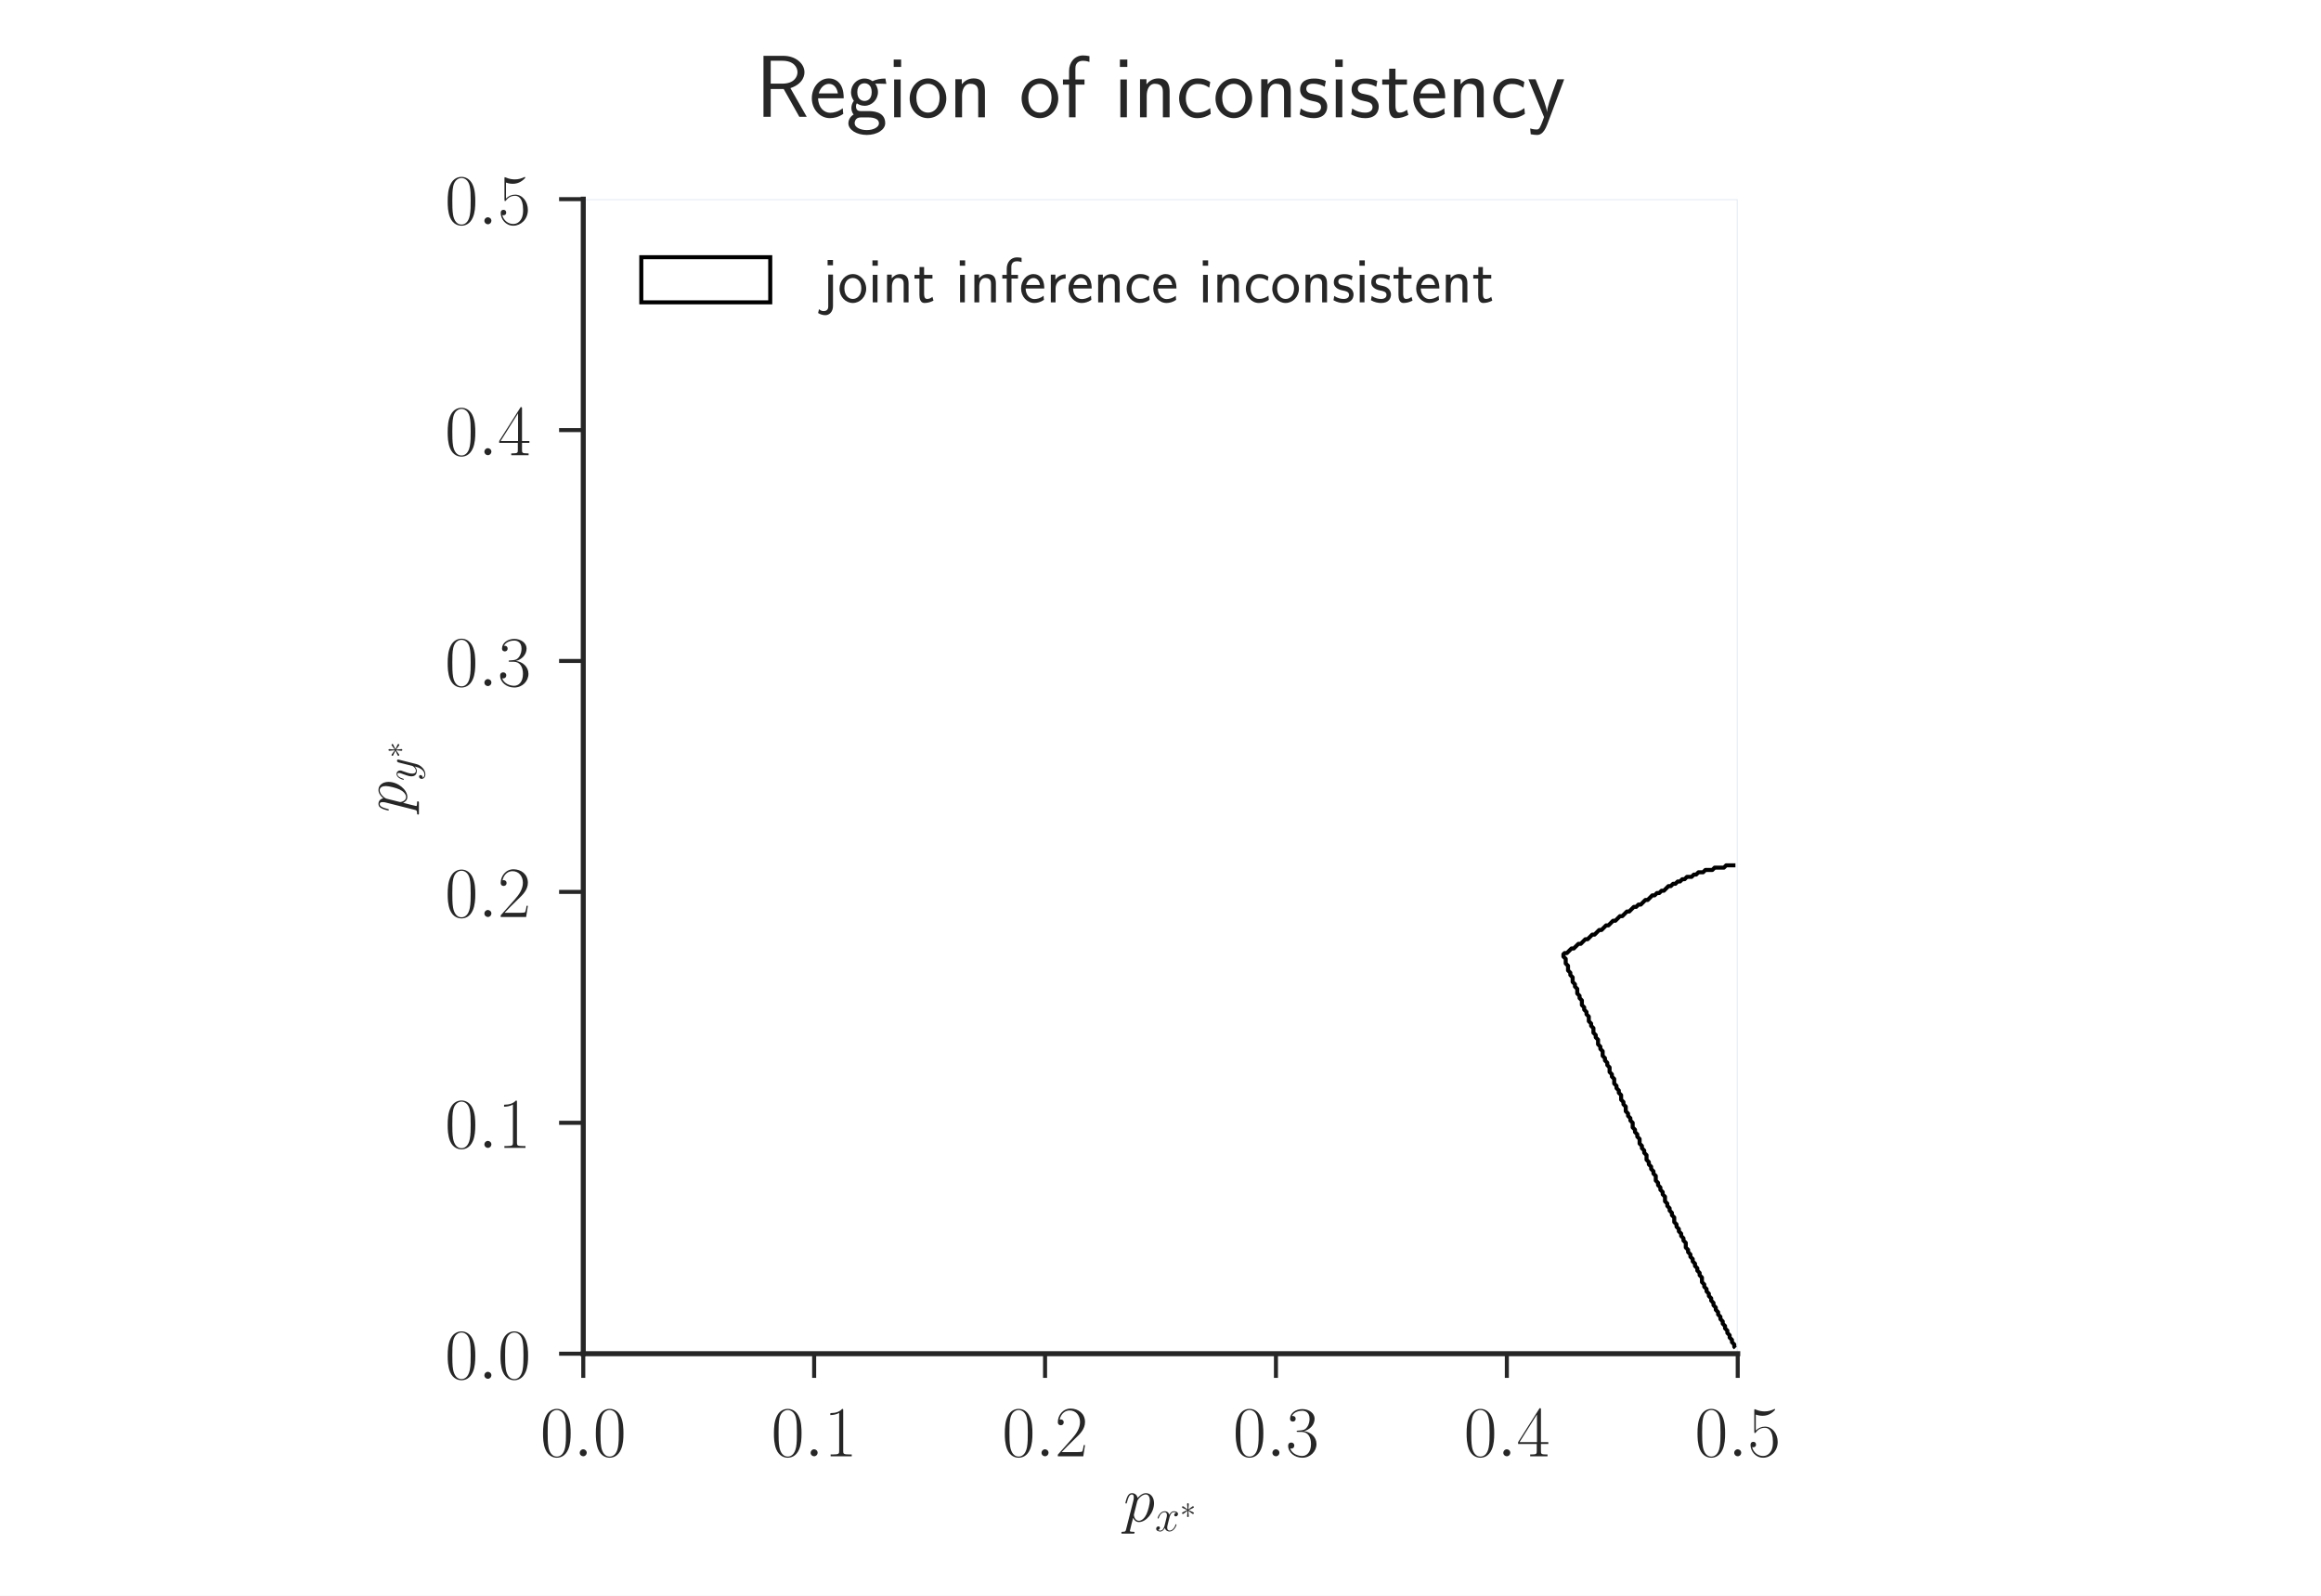
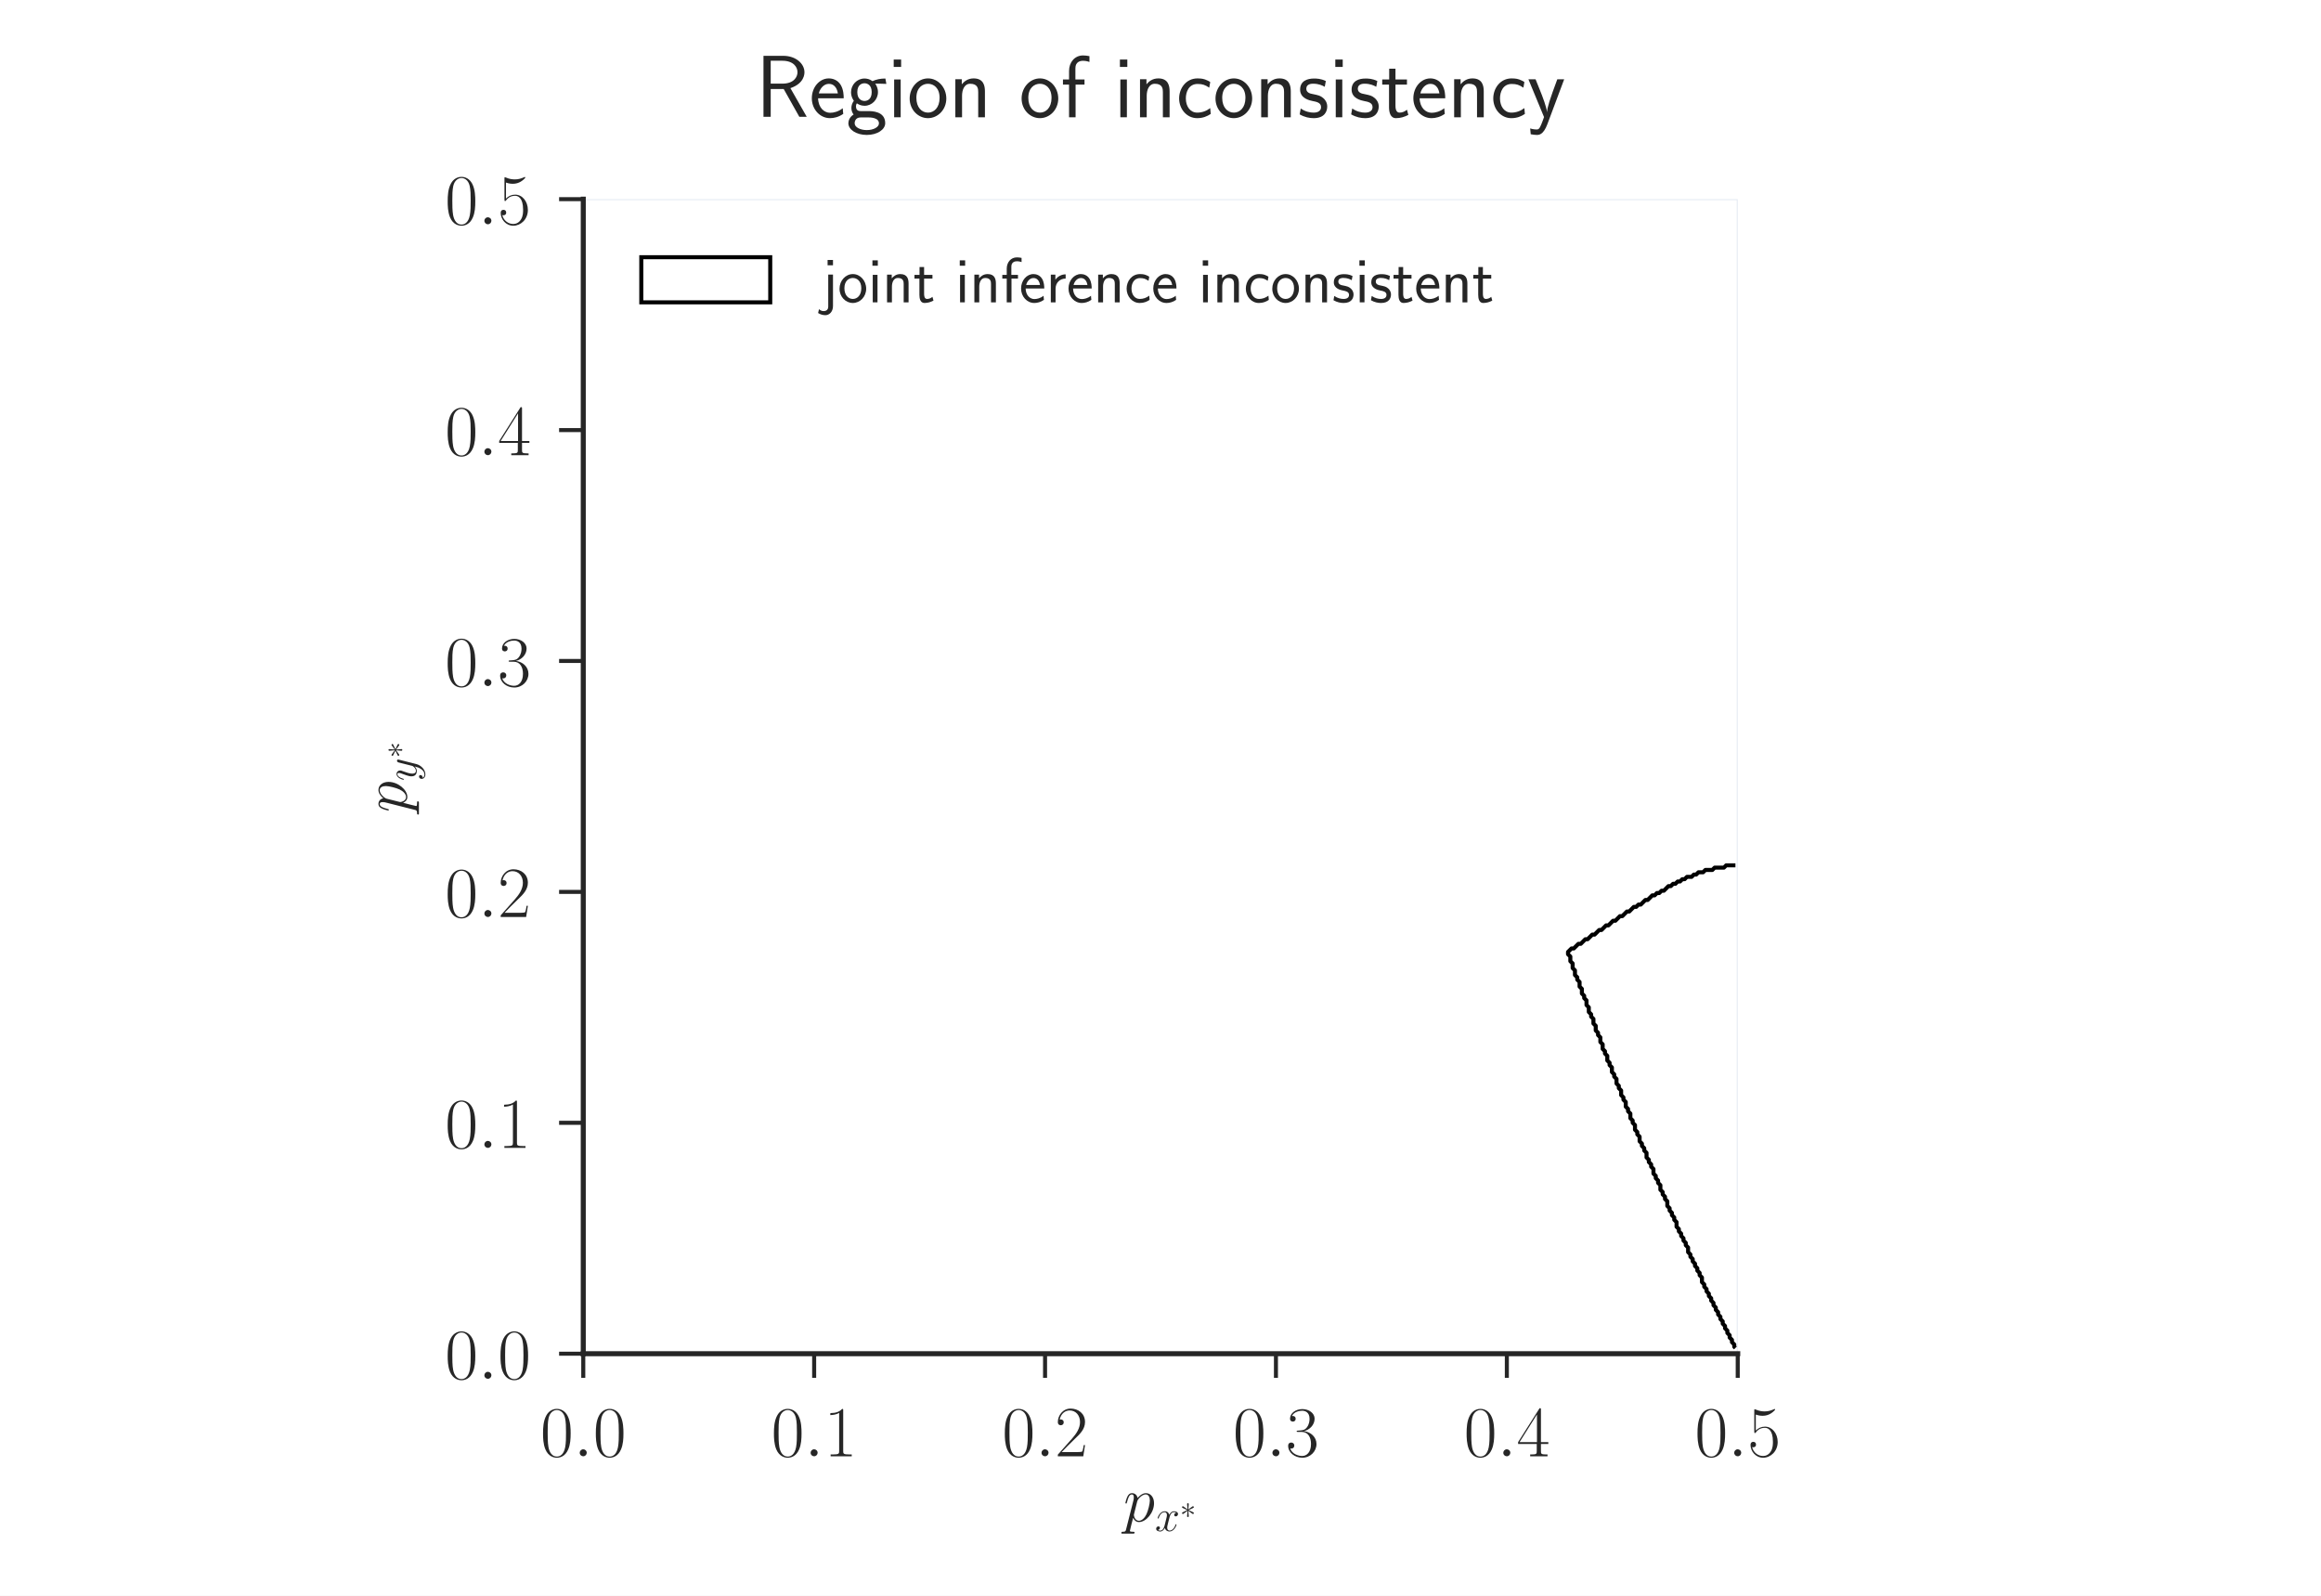
<svg xmlns="http://www.w3.org/2000/svg" xmlns:xlink="http://www.w3.org/1999/xlink" height="396pt" version="1.1" viewBox="0 0 576 396" width="576pt">
  <defs>
    <style type="text/css">
*{stroke-linecap:butt;stroke-linejoin:round;}
  </style>
  </defs>
  <g id="figure_1">
    <g id="patch_1">
      <path d="M 0 396  L 576 396  L 576 0  L 0 0  z " style="fill:#ffffff;" />
    </g>
    <g id="axes_1">
      <g id="patch_2">
        <path d="M 144.749 335.93  L 431.251 335.93  L 431.251 49.427  L 144.749 49.427  z " style="fill:#ffffff;" />
      </g>
      <g id="matplotlib.axis_1">
        <g id="xtick_1">
          <g id="line2d_1">
            <defs>
-               <path d="M 0 0  L 0 6  " id="mfdb7113084" style="stroke:#262626;" />
-             </defs>
-             <g>
-               <use style="fill:#262626;stroke:#262626;" x="144.749" xlink:href="#mfdb7113084" y="335.93" />
+               <path d="M 0 0  L 0 6  " id="md1cbbf66f1" style="stroke:#262626;" />
+             </defs>
+             <g>
+               <use style="fill:#262626;stroke:#262626;" x="144.749" xlink:href="#md1cbbf66f1" y="335.93" />
            </g>
          </g>
          <g id="text_1">
            <defs>
              <path d="M 42 31.641  C 42 37.75 41.906 48.125 37.703 56.109  C 34 63.109 28.094 65.594 22.906 65.594  C 18.094 65.594 12 63.406 8.203 56.203  C 4.203 48.719 3.797 39.438 3.797 31.641  C 3.797 25.953 3.906 17.281 7 9.672  C 11.297 -0.609 19 -2 22.906 -2  C 27.5 -2 34.5 -0.109 38.594 9.375  C 41.594 16.281 42 24.359 42 31.641  M 22.906 -0.406  C 16.5 -0.406 12.703 5.078 11.297 12.688  C 10.203 18.562 10.203 27.156 10.203 32.75  C 10.203 40.438 10.203 46.828 11.5 52.922  C 13.406 61.391 19 64 22.906 64  C 27 64 32.297 61.297 34.203 53.125  C 35.5 47.438 35.594 40.734 35.594 32.75  C 35.594 26.25 35.594 18.266 34.406 12.375  C 32.297 1.484 26.406 -0.406 22.906 -0.406  " id="CMR17-48" />
              <path d="M 18.406 4.797  C 18.406 7.688 16 9.672 13.594 9.672  C 10.703 9.672 8.703 7.281 8.703 4.891  C 8.703 2 11.094 0 13.5 0  C 16.406 0 18.406 2.391 18.406 4.797  " id="CMMI12-58" />
            </defs>
            <g style="fill:#262626;" transform="translate(134.0855 361.3829)scale(0.18 -0.18)">
              <use transform="scale(0.996264)" xlink:href="#CMR17-48" />
              <use transform="translate(45.69048 0)scale(0.996264)" xlink:href="#CMMI12-58" />
              <use transform="translate(72.78765 0)scale(0.996264)" xlink:href="#CMR17-48" />
            </g>
          </g>
        </g>
        <g id="xtick_2">
          <g id="line2d_2">
            <g>
-               <use style="fill:#262626;stroke:#262626;" x="202.049" xlink:href="#mfdb7113084" y="335.93" />
+               <use style="fill:#262626;stroke:#262626;" x="202.049" xlink:href="#md1cbbf66f1" y="335.93" />
            </g>
          </g>
          <g id="text_2">
            <defs>
              <path d="M 26.594 63.406  C 26.594 65.5 26.5 65.5 25.094 65.5  C 21.203 61.188 15.297 59.797 9.703 59.797  C 9.406 59.797 8.906 59.797 8.797 59.5  C 8.703 59.297 8.703 59.094 8.703 57  C 11.797 57 17 57.594 21 59.984  L 21 7.203  C 21 3.688 20.797 2.5 12.203 2.5  L 9.203 2.5  L 9.203 0  C 14 0 19 0 23.797 0  C 28.594 0 33.594 0 38.406 0  L 38.406 2.5  L 35.406 2.5  C 26.797 2.5 26.594 3.594 26.594 7.156  z " id="CMR17-49" />
            </defs>
            <g style="fill:#262626;" transform="translate(191.3861 361.3829)scale(0.18 -0.18)">
              <use transform="scale(0.996264)" xlink:href="#CMR17-48" />
              <use transform="translate(45.69048 0)scale(0.996264)" xlink:href="#CMMI12-58" />
              <use transform="translate(72.78765 0)scale(0.996264)" xlink:href="#CMR17-49" />
            </g>
          </g>
        </g>
        <g id="xtick_3">
          <g id="line2d_3">
            <g>
-               <use style="fill:#262626;stroke:#262626;" x="259.35" xlink:href="#mfdb7113084" y="335.93" />
+               <use style="fill:#262626;stroke:#262626;" x="259.35" xlink:href="#md1cbbf66f1" y="335.93" />
            </g>
          </g>
          <g id="text_3">
            <defs>
              <path d="M 41.703 15.453  L 39.906 15.453  C 38.906 8.375 38.094 7.172 37.703 6.562  C 37.203 5.766 30 5.766 28.594 5.766  L 9.406 5.766  C 13 9.672 20 16.75 28.5 24.953  C 34.594 30.734 41.703 37.531 41.703 47.422  C 41.703 59.219 32.297 66 21.797 66  C 10.797 66 4.094 56.312 4.094 47.344  C 4.094 43.438 7 42.938 8.203 42.938  C 9.203 42.938 12.203 43.547 12.203 47.031  C 12.203 50.109 9.594 51 8.203 51  C 7.594 51 7 50.906 6.594 50.703  C 8.5 59.219 14.297 63.406 20.406 63.406  C 29.094 63.406 34.797 56.516 34.797 47.422  C 34.797 38.734 29.703 31.25 24 24.75  L 4.094 2.281  L 4.094 0  L 39.297 0  z " id="CMR17-50" />
            </defs>
            <g style="fill:#262626;" transform="translate(248.6867 361.3829)scale(0.18 -0.18)">
              <use transform="scale(0.996264)" xlink:href="#CMR17-48" />
              <use transform="translate(45.69048 0)scale(0.996264)" xlink:href="#CMMI12-58" />
              <use transform="translate(72.78765 0)scale(0.996264)" xlink:href="#CMR17-50" />
            </g>
          </g>
        </g>
        <g id="xtick_4">
          <g id="line2d_4">
            <g>
-               <use style="fill:#262626;stroke:#262626;" x="316.65" xlink:href="#mfdb7113084" y="335.93" />
+               <use style="fill:#262626;stroke:#262626;" x="316.65" xlink:href="#md1cbbf66f1" y="335.93" />
            </g>
          </g>
          <g id="text_4">
            <defs>
              <path d="M 22.094 33.703  C 31 33.703 34.906 25.969 34.906 17.031  C 34.906 5 28.5 0.391 22.703 0.391  C 17.406 0.391 8.797 3.031 6.094 10.828  C 6.594 10.625 7.094 10.625 7.594 10.625  C 10 10.625 11.797 12.219 11.797 14.812  C 11.797 17.703 9.594 19 7.594 19  C 5.906 19 3.297 18.203 3.297 14.469  C 3.297 5.234 12.297 -2 22.906 -2  C 34 -2 42.5 6.719 42.5 16.953  C 42.5 26.672 34.5 33.703 25 34.797  C 32.594 36.375 39.906 43.062 39.906 52.016  C 39.906 59.688 32 65.297 23 65.297  C 13.906 65.297 5.906 59.828 5.906 52.016  C 5.906 48.594 8.5 48 9.797 48  C 11.906 48 13.703 49.297 13.703 51.891  C 13.703 54.469 11.906 55.766 9.797 55.766  C 9.406 55.766 8.906 55.766 8.5 55.578  C 11.406 61.859 19.297 63 22.797 63  C 26.297 63 32.906 61.328 32.906 51.875  C 32.906 49.109 32.5 44.188 29.094 39.844  C 26.094 36 22.703 36 19.406 35.688  C 18.906 35.688 16.594 35.453 16.203 35.453  C 15.5 35.359 15.094 35.266 15.094 34.5  C 15.094 33.797 15.203 33.703 17.203 33.703  z " id="CMR17-51" />
            </defs>
            <g style="fill:#262626;" transform="translate(305.9873 361.3829)scale(0.18 -0.18)">
              <use transform="scale(0.996264)" xlink:href="#CMR17-48" />
              <use transform="translate(45.69048 0)scale(0.996264)" xlink:href="#CMMI12-58" />
              <use transform="translate(72.78765 0)scale(0.996264)" xlink:href="#CMR17-51" />
            </g>
          </g>
        </g>
        <g id="xtick_5">
          <g id="line2d_5">
            <g>
-               <use style="fill:#262626;stroke:#262626;" x="373.951" xlink:href="#mfdb7113084" y="335.93" />
+               <use style="fill:#262626;stroke:#262626;" x="373.951" xlink:href="#md1cbbf66f1" y="335.93" />
            </g>
          </g>
          <g id="text_5">
            <defs>
              <path d="M 33.594 64.406  C 33.594 66.5 33.5 66.5 31.703 66.5  L 2 19.594  L 2 17  L 27.797 17  L 27.797 7.141  C 27.797 3.5 27.594 2.5 20.594 2.5  L 18.703 2.5  L 18.703 0  C 21.906 0 27.297 0 30.703 0  C 34.094 0 39.5 0 42.703 0  L 42.703 2.5  L 40.797 2.5  C 33.797 2.5 33.594 3.5 33.594 7.141  L 33.594 17  L 43.797 17  L 43.797 19.594  L 33.594 19.594  z M 28.094 57.859  L 28.094 19.594  L 4 19.594  z " id="CMR17-52" />
            </defs>
            <g style="fill:#262626;" transform="translate(363.2878 361.3829)scale(0.18 -0.18)">
              <use transform="scale(0.996264)" xlink:href="#CMR17-48" />
              <use transform="translate(45.69048 0)scale(0.996264)" xlink:href="#CMMI12-58" />
              <use transform="translate(72.78765 0)scale(0.996264)" xlink:href="#CMR17-52" />
            </g>
          </g>
        </g>
        <g id="xtick_6">
          <g id="line2d_6">
            <g>
-               <use style="fill:#262626;stroke:#262626;" x="431.251" xlink:href="#mfdb7113084" y="335.93" />
+               <use style="fill:#262626;stroke:#262626;" x="431.251" xlink:href="#md1cbbf66f1" y="335.93" />
            </g>
          </g>
          <g id="text_6">
            <defs>
              <path d="M 11.406 57.688  C 12.406 57.281 16.5 56 20.703 56  C 30 56 35.094 61.109 38 64.062  C 38 64.953 38 65.5 37.406 65.5  C 37.297 65.5 37.094 65.5 36.297 65.047  C 32.797 63.406 28.703 62.078 23.703 62.078  C 20.703 62.078 16.203 62.484 11.297 64.672  C 10.203 65.172 10 65.172 9.906 65.172  C 9.406 65.172 9.297 65.062 9.297 63.078  L 9.297 34.422  C 9.297 32.641 9.297 32.141 10.297 32.141  C 10.797 32.141 11 32.344 11.5 33.031  C 14.703 37.516 19.094 39.406 24.094 39.406  C 27.594 39.406 35.094 37.219 35.094 20.141  C 35.094 16.953 35.094 11.172 32.094 6.578  C 29.594 2.484 25.703 0.391 21.406 0.391  C 14.797 0.391 8.094 5 6.297 12.719  C 6.703 12.609 7.5 12.422 7.906 12.422  C 9.203 12.422 11.703 13.125 11.703 16.219  C 11.703 18.906 9.797 20 7.906 20  C 5.594 20 4.094 18.594 4.094 15.797  C 4.094 7.094 11 -2 21.594 -2  C 31.906 -2 41.703 6.875 41.703 19.75  C 41.703 31.719 33.906 41 24.203 41  C 19.094 41 14.797 39.109 11.406 35.531  z " id="CMR17-53" />
            </defs>
            <g style="fill:#262626;" transform="translate(420.5884 361.3829)scale(0.18 -0.18)">
              <use transform="scale(0.996264)" xlink:href="#CMR17-48" />
              <use transform="translate(45.69048 0)scale(0.996264)" xlink:href="#CMMI12-58" />
              <use transform="translate(72.78765 0)scale(0.996264)" xlink:href="#CMR17-53" />
            </g>
          </g>
        </g>
        <g id="text_7">
          <defs>
            <path d="M 4.297 -12.328  C 3.594 -15.312 3.203 -16.109 -0.906 -16.109  C -2.094 -16.109 -3.094 -16.109 -3.094 -18  C -3.094 -18.203 -3 -19 -1.906 -19  C -0.594 -19 0.797 -19 2.094 -19  L 6.406 -19  C 8.5 -19 13.594 -19 15.703 -19  C 16.297 -19 17.5 -19 17.5 -17.203  C 17.5 -16.109 16.797 -16.109 15.094 -16.109  C 10.5 -16.109 10.203 -15.422 10.203 -14.641  C 10.203 -13.453 14.703 3.422 15.297 5.688  C 16.406 2.891 19.094 -1 24.297 -1  C 35.594 -1 47.797 13.672 47.797 28.344  C 47.797 37.516 42.594 44 35.094 44  C 28.703 44 23.297 37.812 22.203 36.422  C 21.406 41.406 17.5 44 13.5 44  C 10.594 44 8.297 42.609 6.406 38.812  C 4.594 35.219 3.203 29.141 3.203 28.734  C 3.203 28.344 3.594 27.844 4.297 27.844  C 5.094 27.844 5.203 27.938 5.797 30.234  C 7.297 36.125 9.203 42.016 13.203 42.016  C 15.5 42.016 16.297 40.422 16.297 37.453  C 16.297 35.078 16 34.078 15.594 32.297  z M 21.594 31.141  C 22.297 33.922 25.094 36.828 26.703 38.219  C 27.797 39.219 31.094 42.016 34.906 42.016  C 39.297 42.016 41.297 37.625 41.297 32.438  C 41.297 27.641 38.5 16.359 36 11.172  C 33.5 5.781 28.906 1 24.297 1  C 17.5 1 16.406 9.578 16.406 9.984  C 16.406 10.281 16.594 11.078 16.703 11.578  z " id="CMMI12-112" />
            <path d="M 47.406 40.719  C 44.203 40.109 43 37.719 43 35.828  C 43 33.422 44.906 32.625 46.297 32.625  C 49.297 32.625 51.406 35.219 51.406 37.922  C 51.406 42.109 46.594 44 42.406 44  C 36.297 44 32.906 38.016 32 36.125  C 29.703 44 23.5 44 21.703 44  C 11.5 44 6.094 30.938 6.094 28.734  C 6.094 28.344 6.5 27.844 7.203 27.844  C 8 27.844 8.203 28.438 8.406 28.844  C 11.797 39.922 18.5 42.016 21.406 42.016  C 25.906 42.016 26.797 37.812 26.797 35.422  C 26.797 33.234 26.203 30.938 25 26.141  L 21.594 12.469  C 20.094 6.484 17.203 1 11.906 1  C 11.406 1 8.906 1 6.797 2.297  C 10.406 3 11.203 5.984 11.203 7.188  C 11.203 9.188 9.703 10.375 7.797 10.375  C 5.406 10.375 2.797 8.281 2.797 5.094  C 2.797 0.891 7.5 -1 11.797 -1  C 16.594 -1 20 2.797 22.094 6.891  C 23.703 1 28.703 -1 32.406 -1  C 42.594 -1 48 12.078 48 14.266  C 48 14.766 47.594 15.172 47 15.172  C 46.094 15.172 46 14.672 45.703 13.875  C 43 5.094 37.203 1 32.703 1  C 29.203 1 27.297 3.594 27.297 7.688  C 27.297 9.875 27.703 11.469 29.297 18.062  L 32.797 31.625  C 34.297 37.625 37.703 42.016 42.297 42.016  C 42.5 42.016 45.297 42.016 47.406 40.719  " id="CMMI12-120" />
            <path d="M 27.5 42.484  C 27.594 43.875 27.594 46.281 25 46.281  C 23.406 46.281 22.094 44.984 22.406 43.672  L 22.406 42.375  L 23.797 26.875  L 11 36.188  C 10.094 36.688 9.906 36.875 9.203 36.875  C 7.797 36.875 6.5 35.484 6.5 34.078  C 6.5 32.484 7.5 32.078 8.5 31.578  L 22.703 24.781  L 8.906 18.094  C 7.297 17.297 6.5 16.891 6.5 15.391  C 6.5 13.891 7.797 12.594 9.203 12.594  C 9.906 12.594 10.094 12.594 12.594 14.5  L 23.797 22.594  L 22.297 5.797  C 22.297 3.688 24.094 3.188 24.906 3.188  C 26.094 3.188 27.594 3.875 27.594 5.797  L 26.094 22.594  L 38.906 13.297  C 39.797 12.797 40 12.594 40.703 12.594  C 42.094 12.594 43.406 14 43.406 15.391  C 43.406 16.891 42.5 17.391 41.297 18  C 35.297 20.984 35.094 20.984 27.203 24.688  L 41 31.375  C 42.594 32.188 43.406 32.578 43.406 34.078  C 43.406 35.578 42.094 36.875 40.703 36.875  C 40 36.875 39.797 36.875 37.297 34.984  L 26.094 26.875  z " id="CMSY10-3" />
          </defs>
          <g style="fill:#262626;" transform="translate(278.7776 379.9405)scale(0.16 -0.16)">
            <use transform="translate(0 14.94392)scale(0.996264)" xlink:href="#CMMI12-112" />
            <use transform="translate(48.95951 0)scale(0.697382)" xlink:href="#CMMI12-120" />
            <use transform="translate(87.76317 20.14657)scale(0.498132)" xlink:href="#CMSY10-3" />
          </g>
        </g>
      </g>
      <g id="matplotlib.axis_2">
        <g id="ytick_1">
          <g id="line2d_7">
            <defs>
-               <path d="M 0 0  L -6 0  " id="m25644e1fdc" style="stroke:#262626;" />
-             </defs>
-             <g>
-               <use style="fill:#262626;stroke:#262626;" x="144.749" xlink:href="#m25644e1fdc" y="335.93" />
+               <path d="M 0 0  L -6 0  " id="m8b5d69d052" style="stroke:#262626;" />
+             </defs>
+             <g>
+               <use style="fill:#262626;stroke:#262626;" x="144.749" xlink:href="#m8b5d69d052" y="335.93" />
            </g>
          </g>
          <g id="text_8">
            <g style="fill:#262626;" transform="translate(110.4225 342.1562)scale(0.18 -0.18)">
              <use transform="scale(0.996264)" xlink:href="#CMR17-48" />
              <use transform="translate(45.69048 0)scale(0.996264)" xlink:href="#CMMI12-58" />
              <use transform="translate(72.78765 0)scale(0.996264)" xlink:href="#CMR17-48" />
            </g>
          </g>
        </g>
        <g id="ytick_2">
          <g id="line2d_8">
            <g>
-               <use style="fill:#262626;stroke:#262626;" x="144.749" xlink:href="#m25644e1fdc" y="278.629" />
+               <use style="fill:#262626;stroke:#262626;" x="144.749" xlink:href="#m8b5d69d052" y="278.629" />
            </g>
          </g>
          <g id="text_9">
            <g style="fill:#262626;" transform="translate(110.4225 284.8556)scale(0.18 -0.18)">
              <use transform="scale(0.996264)" xlink:href="#CMR17-48" />
              <use transform="translate(45.69048 0)scale(0.996264)" xlink:href="#CMMI12-58" />
              <use transform="translate(72.78765 0)scale(0.996264)" xlink:href="#CMR17-49" />
            </g>
          </g>
        </g>
        <g id="ytick_3">
          <g id="line2d_9">
            <g>
-               <use style="fill:#262626;stroke:#262626;" x="144.749" xlink:href="#m25644e1fdc" y="221.328" />
+               <use style="fill:#262626;stroke:#262626;" x="144.749" xlink:href="#m8b5d69d052" y="221.328" />
            </g>
          </g>
          <g id="text_10">
            <g style="fill:#262626;" transform="translate(110.4225 227.5551)scale(0.18 -0.18)">
              <use transform="scale(0.996264)" xlink:href="#CMR17-48" />
              <use transform="translate(45.69048 0)scale(0.996264)" xlink:href="#CMMI12-58" />
              <use transform="translate(72.78765 0)scale(0.996264)" xlink:href="#CMR17-50" />
            </g>
          </g>
        </g>
        <g id="ytick_4">
          <g id="line2d_10">
            <g>
-               <use style="fill:#262626;stroke:#262626;" x="144.749" xlink:href="#m25644e1fdc" y="164.028" />
+               <use style="fill:#262626;stroke:#262626;" x="144.749" xlink:href="#m8b5d69d052" y="164.028" />
            </g>
          </g>
          <g id="text_11">
            <g style="fill:#262626;" transform="translate(110.4225 170.2545)scale(0.18 -0.18)">
              <use transform="scale(0.996264)" xlink:href="#CMR17-48" />
              <use transform="translate(45.69048 0)scale(0.996264)" xlink:href="#CMMI12-58" />
              <use transform="translate(72.78765 0)scale(0.996264)" xlink:href="#CMR17-51" />
            </g>
          </g>
        </g>
        <g id="ytick_5">
          <g id="line2d_11">
            <g>
-               <use style="fill:#262626;stroke:#262626;" x="144.749" xlink:href="#m25644e1fdc" y="106.727" />
+               <use style="fill:#262626;stroke:#262626;" x="144.749" xlink:href="#m8b5d69d052" y="106.727" />
            </g>
          </g>
          <g id="text_12">
            <g style="fill:#262626;" transform="translate(110.4225 112.9539)scale(0.18 -0.18)">
              <use transform="scale(0.996264)" xlink:href="#CMR17-48" />
              <use transform="translate(45.69048 0)scale(0.996264)" xlink:href="#CMMI12-58" />
              <use transform="translate(72.78765 0)scale(0.996264)" xlink:href="#CMR17-52" />
            </g>
          </g>
        </g>
        <g id="ytick_6">
          <g id="line2d_12">
            <g>
-               <use style="fill:#262626;stroke:#262626;" x="144.749" xlink:href="#m25644e1fdc" y="49.427" />
+               <use style="fill:#262626;stroke:#262626;" x="144.749" xlink:href="#m8b5d69d052" y="49.427" />
            </g>
          </g>
          <g id="text_13">
            <g style="fill:#262626;" transform="translate(110.4225 55.65334)scale(0.18 -0.18)">
              <use transform="scale(0.996264)" xlink:href="#CMR17-48" />
              <use transform="translate(45.69048 0)scale(0.996264)" xlink:href="#CMMI12-58" />
              <use transform="translate(72.78765 0)scale(0.996264)" xlink:href="#CMR17-53" />
            </g>
          </g>
        </g>
        <g id="text_14">
          <defs>
            <path d="M 26.297 -10.938  C 23.594 -14.672 19.703 -18 14.797 -18  C 13.594 -18 8.797 -18 7.297 -13.891  C 7.594 -13.984 8.094 -13.984 8.297 -13.984  C 11.297 -13.984 13.297 -11.391 13.297 -9.094  C 13.297 -6.797 11.406 -6 9.906 -6  C 8.297 -6 4.797 -7.156 4.797 -11.859  C 4.797 -16.734 9.094 -20.094 14.797 -20.094  C 24.797 -20.094 34.906 -10.938 37.703 0.094  L 47.5 38.828  C 47.594 39.328 47.797 39.938 47.797 40.531  C 47.797 42.016 46.594 43.016 45.094 43.016  C 44.203 43.016 42.094 42.609 41.297 39.609  L 33.906 10.281  C 33.406 8.484 33.406 8.281 32.594 7.188  C 30.594 4.391 27.297 1 22.5 1  C 16.906 1 16.406 6.484 16.406 9.188  C 16.406 14.875 19.094 22.547 21.797 29.734  C 22.906 32.625 23.5 34.031 23.5 36.016  C 23.5 40.219 20.5 44 15.594 44  C 6.406 44 2.703 29.531 2.703 28.734  C 2.703 28.344 3.094 27.844 3.797 27.844  C 4.703 27.844 4.797 28.234 5.203 29.641  C 7.594 38.016 11.406 42.016 15.297 42.016  C 16.203 42.016 17.906 42.016 17.906 38.719  C 17.906 36.125 16.797 33.234 15.297 29.438  C 10.406 16.359 10.406 13.078 10.406 10.672  C 10.406 1.203 17.203 -1 22.203 -1  C 25.094 -1 28.703 -0.094 32.203 3.594  L 32.297 3.5  C 30.797 -2.297 29.797 -6.125 26.297 -10.938  " id="CMMI12-121" />
          </defs>
          <g style="fill:#262626;" transform="translate(103.323 201.6475)rotate(-90)scale(0.16 -0.16)">
            <use transform="translate(0 14.94392)scale(0.996264)" xlink:href="#CMMI12-112" />
            <use transform="translate(48.95951 0)scale(0.697382)" xlink:href="#CMMI12-121" />
            <use transform="translate(84.75649 20.14657)scale(0.498132)" xlink:href="#CMSY10-3" />
          </g>
        </g>
      </g>
      <g id="LineCollection_1">
-         <path clip-path="url(#p7e81669ee3)" d="M 430.678 334.497  L 430.392 334.211  L 430.392 333.638  L 429.819 333.065  L 429.819 332.492  L 429.246 331.919  L 429.246 331.346  L 428.673 330.773  L 428.673 330.2  L 428.1 329.627  L 428.1 329.054  L 427.527 328.48  L 427.527 327.907  L 426.954 327.334  L 426.954 326.761  L 426.381 326.188  L 426.381 325.615  L 425.808 325.042  L 425.808 324.469  L 425.235 323.896  L 425.235 323.323  L 424.662 322.75  L 424.662 322.177  L 424.089 321.604  L 424.089 321.031  L 423.516 320.458  L 423.516 319.885  L 422.943 319.312  L 422.943 318.739  L 422.37 318.166  L 422.37 317.02  L 421.797 316.447  L 421.797 315.874  L 421.224 315.301  L 421.224 314.728  L 420.651 314.155  L 420.651 313.582  L 420.078 313.009  L 420.078 312.436  L 419.505 311.863  L 419.505 311.29  L 418.932 310.717  L 418.932 310.144  L 418.359 309.571  L 418.359 308.425  L 417.786 307.852  L 417.786 307.279  L 417.213 306.706  L 417.213 306.133  L 416.64 305.56  L 416.64 304.987  L 416.067 304.414  L 416.067 303.841  L 415.494 303.268  L 415.494 302.122  L 414.921 301.549  L 414.921 300.976  L 414.348 300.403  L 414.348 299.83  L 413.775 299.257  L 413.775 298.684  L 413.202 298.111  L 413.202 296.965  L 412.629 296.392  L 412.629 295.819  L 412.056 295.246  L 412.056 294.673  L 411.483 294.1  L 411.483 293.527  L 410.91 292.954  L 410.91 291.808  L 410.337 291.235  L 410.337 290.662  L 409.764 290.089  L 409.764 289.516  L 409.191 288.943  L 409.191 288.37  L 408.618 287.797  L 408.618 286.651  L 408.045 286.078  L 408.045 285.505  L 407.472 284.932  L 407.472 284.359  L 406.899 283.786  L 406.899 282.64  L 406.326 282.067  L 406.326 281.494  L 405.753 280.921  L 405.753 280.348  L 405.18 279.775  L 405.18 278.629  L 404.607 278.056  L 404.607 277.483  L 404.034 276.91  L 404.034 276.337  L 403.461 275.764  L 403.461 274.618  L 402.888 274.045  L 402.888 273.472  L 402.315 272.899  L 402.315 271.753  L 401.742 271.18  L 401.742 270.607  L 401.169 270.034  L 401.169 269.461  L 400.596 268.888  L 400.596 267.742  L 400.023 267.169  L 400.023 266.596  L 399.45 266.023  L 399.45 264.877  L 398.877 264.304  L 398.877 263.731  L 398.304 263.158  L 398.304 262.585  L 397.731 262.012  L 397.731 260.866  L 397.158 260.293  L 397.158 259.72  L 396.585 259.147  L 396.585 258.001  L 396.012 257.428  L 396.012 256.855  L 395.439 256.282  L 395.439 255.136  L 394.866 254.563  L 394.866 253.99  L 394.293 253.417  L 394.293 252.271  L 393.72 251.698  L 393.72 251.125  L 393.147 250.552  L 393.147 249.979  L 392.574 249.406  L 392.574 248.26  L 392.001 247.687  L 392.001 247.114  L 391.428 246.541  L 391.428 245.395  L 390.855 244.822  L 390.855 244.249  L 390.282 243.676  L 390.282 242.53  L 389.709 241.957  L 389.709 241.384  L 389.136 240.811  L 389.136 239.665  L 388.563 239.092  L 388.563 237.946  L 387.99 237.373  L 387.99 236.8  L 388.276 236.513  L 388.849 236.513  L 389.995 235.367  L 390.568 235.367  L 391.714 234.221  L 392.287 234.221  L 393.433 233.075  L 394.006 233.075  L 395.152 231.929  L 395.725 231.929  L 396.871 230.783  L 397.444 230.783  L 398.59 229.637  L 399.163 229.637  L 400.309 228.491  L 400.882 228.491  L 402.028 227.345  L 402.601 227.345  L 403.747 226.199  L 404.32 226.199  L 405.466 225.053  L 406.039 225.053  L 406.612 224.48  L 407.185 224.48  L 408.331 223.334  L 408.904 223.334  L 410.05 222.188  L 410.623 222.188  L 411.196 221.615  L 411.769 221.615  L 412.342 221.042  L 412.915 221.042  L 414.061 219.896  L 414.634 219.896  L 415.207 219.323  L 415.78 219.323  L 416.353 218.75  L 416.926 218.75  L 417.499 218.177  L 418.072 218.177  L 418.645 217.604  L 419.791 217.604  L 420.364 217.031  L 420.937 217.031  L 421.51 216.458  L 422.656 216.458  L 423.229 215.885  L 424.948 215.885  L 425.521 215.312  L 427.813 215.312  L 428.386 214.739  L 430.678 214.739  L 430.678 214.739  " style="fill:none;stroke:#000000;" />
+         <path clip-path="url(#p2e35dcef5f)" d="M 430.678 334.497  L 430.392 334.211  L 430.392 333.638  L 429.819 333.065  L 429.819 332.492  L 429.246 331.919  L 429.246 331.346  L 428.673 330.773  L 428.673 330.2  L 428.1 329.627  L 428.1 329.054  L 427.527 328.48  L 427.527 327.907  L 426.954 327.334  L 426.954 326.761  L 426.381 326.188  L 426.381 325.615  L 425.808 325.042  L 425.808 324.469  L 425.235 323.896  L 425.235 323.323  L 424.662 322.75  L 424.662 322.177  L 424.089 321.604  L 424.089 321.031  L 423.516 320.458  L 423.516 319.885  L 422.943 319.312  L 422.943 318.739  L 422.37 318.166  L 422.37 317.02  L 421.797 316.447  L 421.797 315.874  L 421.224 315.301  L 421.224 314.728  L 420.651 314.155  L 420.651 313.582  L 420.078 313.009  L 420.078 312.436  L 419.505 311.863  L 419.505 311.29  L 418.932 310.717  L 418.932 309.571  L 418.359 308.998  L 418.359 308.425  L 417.786 307.852  L 417.786 307.279  L 417.213 306.706  L 417.213 306.133  L 416.64 305.56  L 416.64 304.987  L 416.067 304.414  L 416.067 303.268  L 415.494 302.695  L 415.494 302.122  L 414.921 301.549  L 414.921 300.976  L 414.348 300.403  L 414.348 299.83  L 413.775 299.257  L 413.775 298.111  L 413.202 297.538  L 413.202 296.965  L 412.629 296.392  L 412.629 295.819  L 412.056 295.246  L 412.056 294.1  L 411.483 293.527  L 411.483 292.954  L 410.91 292.381  L 410.91 291.808  L 410.337 291.235  L 410.337 290.089  L 409.764 289.516  L 409.764 288.943  L 409.191 288.37  L 409.191 287.797  L 408.618 287.224  L 408.618 286.078  L 408.045 285.505  L 408.045 284.932  L 407.472 284.359  L 407.472 283.786  L 406.899 283.213  L 406.899 282.067  L 406.326 281.494  L 406.326 280.921  L 405.753 280.348  L 405.753 279.202  L 405.18 278.629  L 405.18 278.056  L 404.607 277.483  L 404.607 276.337  L 404.034 275.764  L 404.034 275.191  L 403.461 274.618  L 403.461 273.472  L 402.888 272.899  L 402.888 272.326  L 402.315 271.753  L 402.315 270.607  L 401.742 270.034  L 401.742 269.461  L 401.169 268.888  L 401.169 267.742  L 400.596 267.169  L 400.596 266.596  L 400.023 266.023  L 400.023 264.877  L 399.45 264.304  L 399.45 263.731  L 398.877 263.158  L 398.877 262.012  L 398.304 261.439  L 398.304 260.866  L 397.731 260.293  L 397.731 259.147  L 397.158 258.574  L 397.158 257.428  L 396.585 256.855  L 396.585 256.282  L 396.012 255.709  L 396.012 254.563  L 395.439 253.99  L 395.439 252.844  L 394.866 252.271  L 394.866 251.698  L 394.293 251.125  L 394.293 249.979  L 393.72 249.406  L 393.72 248.26  L 393.147 247.687  L 393.147 247.114  L 392.574 246.541  L 392.574 245.395  L 392.001 244.822  L 392.001 243.676  L 391.428 243.103  L 391.428 242.53  L 390.855 241.957  L 390.855 240.811  L 390.282 240.238  L 390.282 239.092  L 389.709 238.519  L 389.709 237.373  L 389.136 236.8  L 389.136 236.227  L 389.995 235.367  L 390.568 235.367  L 391.714 234.221  L 392.287 234.221  L 393.433 233.075  L 394.006 233.075  L 395.152 231.929  L 395.725 231.929  L 396.871 230.783  L 397.444 230.783  L 398.59 229.637  L 399.163 229.637  L 400.309 228.491  L 400.882 228.491  L 402.028 227.345  L 402.601 227.345  L 403.747 226.199  L 404.32 226.199  L 405.466 225.053  L 406.039 225.053  L 406.612 224.48  L 407.185 224.48  L 408.331 223.334  L 408.904 223.334  L 410.05 222.188  L 410.623 222.188  L 411.196 221.615  L 411.769 221.615  L 412.342 221.042  L 412.915 221.042  L 414.061 219.896  L 414.634 219.896  L 415.207 219.323  L 415.78 219.323  L 416.353 218.75  L 416.926 218.75  L 417.499 218.177  L 418.072 218.177  L 418.645 217.604  L 419.791 217.604  L 420.364 217.031  L 420.937 217.031  L 421.51 216.458  L 422.656 216.458  L 423.229 215.885  L 424.948 215.885  L 425.521 215.312  L 427.813 215.312  L 428.386 214.739  L 430.678 214.739  L 430.678 214.739  " style="fill:none;stroke:#000000;" />
      </g>
      <g id="line2d_13">
-         <path clip-path="url(#p7e81669ee3)" d="M 144.749 49.427  L 431.251 49.427  L 431.251 335.93  " style="fill:none;opacity:0.15;stroke:#4c72b0;stroke-linecap:round;stroke-width:0.5;" />
+         <path clip-path="url(#p2e35dcef5f)" d="M 144.749 49.427  L 431.251 49.427  L 431.251 335.93  " style="fill:none;opacity:0.15;stroke:#4c72b0;stroke-linecap:round;stroke-width:0.5;" />
      </g>
      <g id="patch_3">
        <path d="M 144.749 335.93  L 144.749 49.427  " style="fill:none;stroke:#262626;stroke-linecap:square;stroke-linejoin:miter;stroke-width:1.25;" />
      </g>
      <g id="patch_4">
        <path d="M 144.749 335.93  L 431.251 335.93  " style="fill:none;stroke:#262626;stroke-linecap:square;stroke-linejoin:miter;stroke-width:1.25;" />
      </g>
      <g id="text_15">
        <defs>
          <path d="M 39.406 32.953  L 39.594 33.047  C 55.203 38.422 55.297 49.172 55.297 51.062  C 55.297 60.516 45.703 69.578 31.297 69.578  L 8.906 69.578  L 8.906 0.5  L 17.094 0.5  L 17.094 32  L 31.797 32  L 49.5 0.5  L 57.906 0.5  z M 17.094 38.078  L 17.094 64  L 30.203 64  C 42.906 64 47.406 56.828 47.406 51.047  C 47.406 45.656 43.406 38.078 30.203 38.078  z " id="CMSS17-82" />
          <path d="M 39.094 21.516  C 39.094 24.844 38.906 31.297 35.703 36.641  C 32.203 42.391 26.5 44 22.203 44  C 11.797 44 3 34.188 3 21.484  C 3 9.094 12.094 -1 23.594 -1  C 28.094 -1 33.594 0.297 38.594 3.875  C 38.594 4.281 38.406 6.469 38.297 6.562  C 38.297 6.766 38 9.844 38 10.25  C 33.203 6.359 27.703 5.078 23.703 5.078  C 17.297 5.078 10.406 10.422 10.094 21.516  z M 10.906 27  C 12.203 32.562 16.594 37.828 22.203 37.828  C 23.703 37.828 30.703 37.828 32.5 27  z " id="CMSS17-101" />
          <path d="M 44.5 43.875  C 38.797 43.875 33.906 42.781 29.906 40.891  C 26.594 43.391 23.203 43.875 20.906 43.875  C 12.203 43.875 5.594 36.703 5.594 28.344  C 5.594 22.938 8.594 18.859 8.797 18.672  C 7 16.172 6 13.484 6 10.5  C 6 7 7.406 4.516 8.5 3.125  C 3.297 -0.047 2.594 -4.906 2.594 -6.797  C 2.594 -14.031 11.703 -20 23.406 -20  C 35.203 -20 44.297 -14.031 44.297 -6.688  C 44.297 7 29 7 24.797 7  L 16.703 7  C 15.203 7 11.203 7 11.203 12.359  C 11.203 14.391 12.094 15.688 12.203 15.781  C 13.703 14.688 16.797 13 20.906 13  C 29.203 13 36.094 19.969 36.094 28.547  C 36.094 33.312 33.906 36.797 33 38  L 33.297 38  C 33.594 38 37.797 38 39.297 38  C 42.5 38 42.797 37.953 45.594 37.797  z M 20.906 18.469  C 17.5 18.469 12.703 20.547 12.703 28.484  C 12.703 37.109 18.203 38.5 20.797 38.5  C 24.203 38.5 29 36.422 29 28.484  C 29 19.859 23.5 18.469 20.906 18.469  M 24.703 -0.156  C 27.094 -0.156 37.203 -0.156 37.203 -6.906  C 37.203 -11.156 31 -14.516 23.5 -14.516  C 15.906 -14.516 9.703 -11.25 9.703 -6.797  C 9.703 -6.297 9.703 -0.156 16.594 -0.156  z " id="CMSS17-103" />
          <path d="M 15.297 65.359  L 6.906 65.359  L 6.906 57  L 15.297 57  z M 14.797 42.797  L 7.406 42.797  L 7.406 0  L 14.797 0  z " id="CMSS17-105" />
          <path d="M 44.203 21.188  C 44.203 34 34.703 44 23.5 44  C 12 44 2.703 33.703 2.703 21.188  C 2.703 8.5 12.297 -1 23.406 -1  C 34.797 -1 44.203 8.797 44.203 21.188  M 23.5 5.266  C 16.406 5.266 10.297 11.078 10.297 22  C 10.297 33.609 17.406 37.922 23.406 37.922  C 29.906 37.922 36.594 33.219 36.594 22  C 36.594 10.672 30.094 5.266 23.5 5.266  " id="CMSS17-111" />
          <path d="M 40.906 29.328  C 40.906 35.672 39.406 44 28.094 44  C 21.703 44 17.5 40.719 14.703 37.328  L 14.703 43.094  L 7.406 43.094  L 7.406 0  L 15 0  L 15 24.359  C 15 30.688 17.406 37.938 24.203 37.938  C 33 37.938 33.297 32 33.297 28.578  L 33.297 0  L 40.906 0  z " id="CMSS17-110" />
          <path d="M 16.797 37  L 26.906 37  L 26.906 42.766  L 16.594 42.766  L 16.594 55.609  C 16.594 62.719 22 63.938 25.094 63.938  C 26.094 63.938 28.906 63.938 32.5 62.641  L 32.5 69.203  C 30.203 69.703 27.406 70 25.203 70  C 15.906 70 9.406 62.391 9.406 52.484  L 9.406 42.766  L 2.5 42.766  L 2.5 37  L 9.406 37  L 9.406 0  L 16.797 0  z " id="CMSS17-102" />
          <path d="M 38.5 39.703  C 38.5 40.391 33.906 42.406 32.703 42.797  C 29.406 44 25.203 44 24.094 44  C 11.094 44 3.297 32.703 3.297 21.297  C 3.297 9.297 12 -1 23.703 -1  C 30.406 -1 35.203 1.188 39.094 3.781  L 38.5 10.375  C 34.203 7.078 29.203 5.266 23.797 5.266  C 16 5.266 10.906 12.094 10.906 21.391  C 10.906 28.609 14.203 37.719 24.203 37.719  C 29.703 37.719 32.797 36.609 37.406 33.516  z " id="CMSS17-99" />
          <path d="M 32.203 41.047  C 26.297 43.859 21.703 43.859 18.703 43.859  C 11.594 43.859 3.094 41.375 3.094 31.297  C 3.094 21.234 14.094 19.031 17.094 18.422  C 21.703 17.531 26.797 16.531 26.797 11.562  C 26.797 5.266 19.594 5.266 18.297 5.266  C 14.297 5.266 8.797 6.359 3.797 9.969  L 2.594 3.281  C 8.297 0 13.797 -1 18.406 -1  C 30.703 -1 33.797 6.5 33.797 12.203  C 33.797 17.094 31 20.391 29.094 21.891  C 25.797 24.5 24.594 24.797 16.406 26.5  C 15 26.703 10.094 27.797 10.094 32.281  C 10.094 38 16.406 38 17.797 38  C 24.297 38 28.297 35.984 31 34.5  z " id="CMSS17-115" />
          <path d="M 16.703 37  L 29.703 37  L 29.703 42.766  L 16.703 42.766  L 16.703 55  L 9.594 55  L 9.594 42.766  L 1.703 42.766  L 1.703 37  L 9.406 37  L 9.406 11.703  C 9.406 6 10.703 -1 17.297 -1  C 22.297 -1 26.906 0.391 31.297 2.688  L 29.703 8.562  C 27.297 6.469 24.406 5.266 21.297 5.266  C 16.906 5.266 16.703 10.875 16.703 13.375  z " id="CMSS17-116" />
          <path d="M 41.797 43  L 34 43  C 25.5 20.219 22.594 10.969 22.406 5.984  L 22.297 5.984  C 22 10.875 17.594 22.812 14.094 31.359  L 9.406 43  L 1.297 43  L 19 0.203  C 17.906 -2.781 16.297 -7.266 15.797 -8.266  C 13.594 -13.828 12.094 -13.828 10.5 -13.828  C 10.094 -13.828 6.906 -13.828 3.297 -12.641  L 3.906 -19.203  C 6.406 -19.703 8.906 -20 10.703 -20  C 13.203 -20 18.203 -20 22.797 -7.766  z " id="CMSS17-121" />
        </defs>
        <g style="fill:#262626;" transform="translate(187.5204 29.10155)scale(0.22 -0.22)">
          <use transform="scale(0.996264)" xlink:href="#CMSS17-82" />
          <use transform="translate(60.41616 0)scale(0.996264)" xlink:href="#CMSS17-101" />
          <use transform="translate(102.055 0)scale(0.996264)" xlink:href="#CMSS17-103" />
          <use transform="translate(148.8986 0)scale(0.996264)" xlink:href="#CMSS17-105" />
          <use transform="translate(171.0793 0)scale(0.996264)" xlink:href="#CMSS17-111" />
          <use transform="translate(217.9229 0)scale(0.996264)" xlink:href="#CMSS17-110" />
          <use transform="translate(297.357 0)scale(0.996264)" xlink:href="#CMSS17-111" />
          <use transform="translate(344.2006 0)scale(0.996264)" xlink:href="#CMSS17-102" />
          <use transform="translate(404.0564 0)scale(0.996264)" xlink:href="#CMSS17-105" />
          <use transform="translate(426.2371 0)scale(0.996264)" xlink:href="#CMSS17-110" />
          <use transform="translate(474.4421 0)scale(0.996264)" xlink:href="#CMSS17-99" />
          <use transform="translate(516.0809 0)scale(0.996264)" xlink:href="#CMSS17-111" />
          <use transform="translate(562.9245 0)scale(0.996264)" xlink:href="#CMSS17-110" />
          <use transform="translate(611.1295 0)scale(0.996264)" xlink:href="#CMSS17-115" />
          <use transform="translate(647.043 0)scale(0.996264)" xlink:href="#CMSS17-105" />
          <use transform="translate(669.2237 0)scale(0.996264)" xlink:href="#CMSS17-115" />
          <use transform="translate(705.1373 0)scale(0.996264)" xlink:href="#CMSS17-116" />
          <use transform="translate(738.9688 0)scale(0.996264)" xlink:href="#CMSS17-101" />
          <use transform="translate(780.6076 0)scale(0.996264)" xlink:href="#CMSS17-110" />
          <use transform="translate(828.8126 0)scale(0.996264)" xlink:href="#CMSS17-99" />
          <use transform="translate(870.4514 0)scale(0.996264)" xlink:href="#CMSS17-121" />
        </g>
      </g>
      <g id="legend_1">
        <g id="patch_5">
          <path d="M 159.149 75.027  L 191.149 75.027  L 191.149 63.827  L 159.149 63.827  z " style="fill:#ffffff;stroke:#000000;stroke-linejoin:miter;" />
        </g>
        <g id="text_16">
          <defs>
            <path d="M 17.406 66  L 9 66  L 9 57.641  L 17.406 57.641  z M -5.797 -16.625  C -2.594 -18.609 1.297 -20 5.5 -20  C 11.797 -20 17.406 -14.609 17.406 -5.719  L 17.406 43.234  L 10 43.234  L 10 -6.641  C 10 -12.734 5.406 -13.641 2.797 -13.641  C 0.594 -13.641 -2 -12.938 -4.297 -10.547  z " id="CMSS17-106" />
            <path d="M 14.906 21.297  C 14.906 30.703 21.797 37 30.594 37  L 30.594 43.578  C 24.203 43.578 18.203 40.391 14.594 35.203  L 14.594 43.094  L 7.5 43.094  L 7.5 0  L 14.906 0  z " id="CMSS17-114" />
          </defs>
          <g style="fill:#262626;" transform="translate(203.9486 75.02669)scale(0.16 -0.16)">
            <use transform="scale(0.996264)" xlink:href="#CMSS17-106" />
            <use transform="translate(24.78309 0)scale(0.996264)" xlink:href="#CMSS17-111" />
            <use transform="translate(71.62671 0)scale(0.996264)" xlink:href="#CMSS17-105" />
            <use transform="translate(93.80743 0)scale(0.996264)" xlink:href="#CMSS17-110" />
            <use transform="translate(142.0124 0)scale(0.996264)" xlink:href="#CMSS17-116" />
            <use transform="translate(207.0731 0)scale(0.996264)" xlink:href="#CMSS17-105" />
            <use transform="translate(229.2538 0)scale(0.996264)" xlink:href="#CMSS17-110" />
            <use transform="translate(277.4587 0)scale(0.996264)" xlink:href="#CMSS17-102" />
            <use transform="translate(306.0854 0)scale(0.996264)" xlink:href="#CMSS17-101" />
            <use transform="translate(347.7242 0)scale(0.996264)" xlink:href="#CMSS17-114" />
            <use transform="translate(379.634 0)scale(0.996264)" xlink:href="#CMSS17-101" />
            <use transform="translate(421.2728 0)scale(0.996264)" xlink:href="#CMSS17-110" />
            <use transform="translate(469.4777 0)scale(0.996264)" xlink:href="#CMSS17-99" />
            <use transform="translate(511.1166 0)scale(0.996264)" xlink:href="#CMSS17-101" />
            <use transform="translate(583.9845 0)scale(0.996264)" xlink:href="#CMSS17-105" />
            <use transform="translate(606.1652 0)scale(0.996264)" xlink:href="#CMSS17-110" />
            <use transform="translate(654.3702 0)scale(0.996264)" xlink:href="#CMSS17-99" />
            <use transform="translate(696.009 0)scale(0.996264)" xlink:href="#CMSS17-111" />
            <use transform="translate(742.8526 0)scale(0.996264)" xlink:href="#CMSS17-110" />
            <use transform="translate(791.0576 0)scale(0.996264)" xlink:href="#CMSS17-115" />
            <use transform="translate(826.9711 0)scale(0.996264)" xlink:href="#CMSS17-105" />
            <use transform="translate(849.1518 0)scale(0.996264)" xlink:href="#CMSS17-115" />
            <use transform="translate(885.0654 0)scale(0.996264)" xlink:href="#CMSS17-116" />
            <use transform="translate(918.8969 0)scale(0.996264)" xlink:href="#CMSS17-101" />
            <use transform="translate(960.5357 0)scale(0.996264)" xlink:href="#CMSS17-110" />
            <use transform="translate(1008.741 0)scale(0.996264)" xlink:href="#CMSS17-116" />
          </g>
        </g>
      </g>
    </g>
  </g>
  <defs>
-     <clipPath id="p7e81669ee3">
+     <clipPath id="p2e35dcef5f">
      <rect height="286.503" width="286.503" x="144.749" y="49.427" />
    </clipPath>
  </defs>
</svg>
